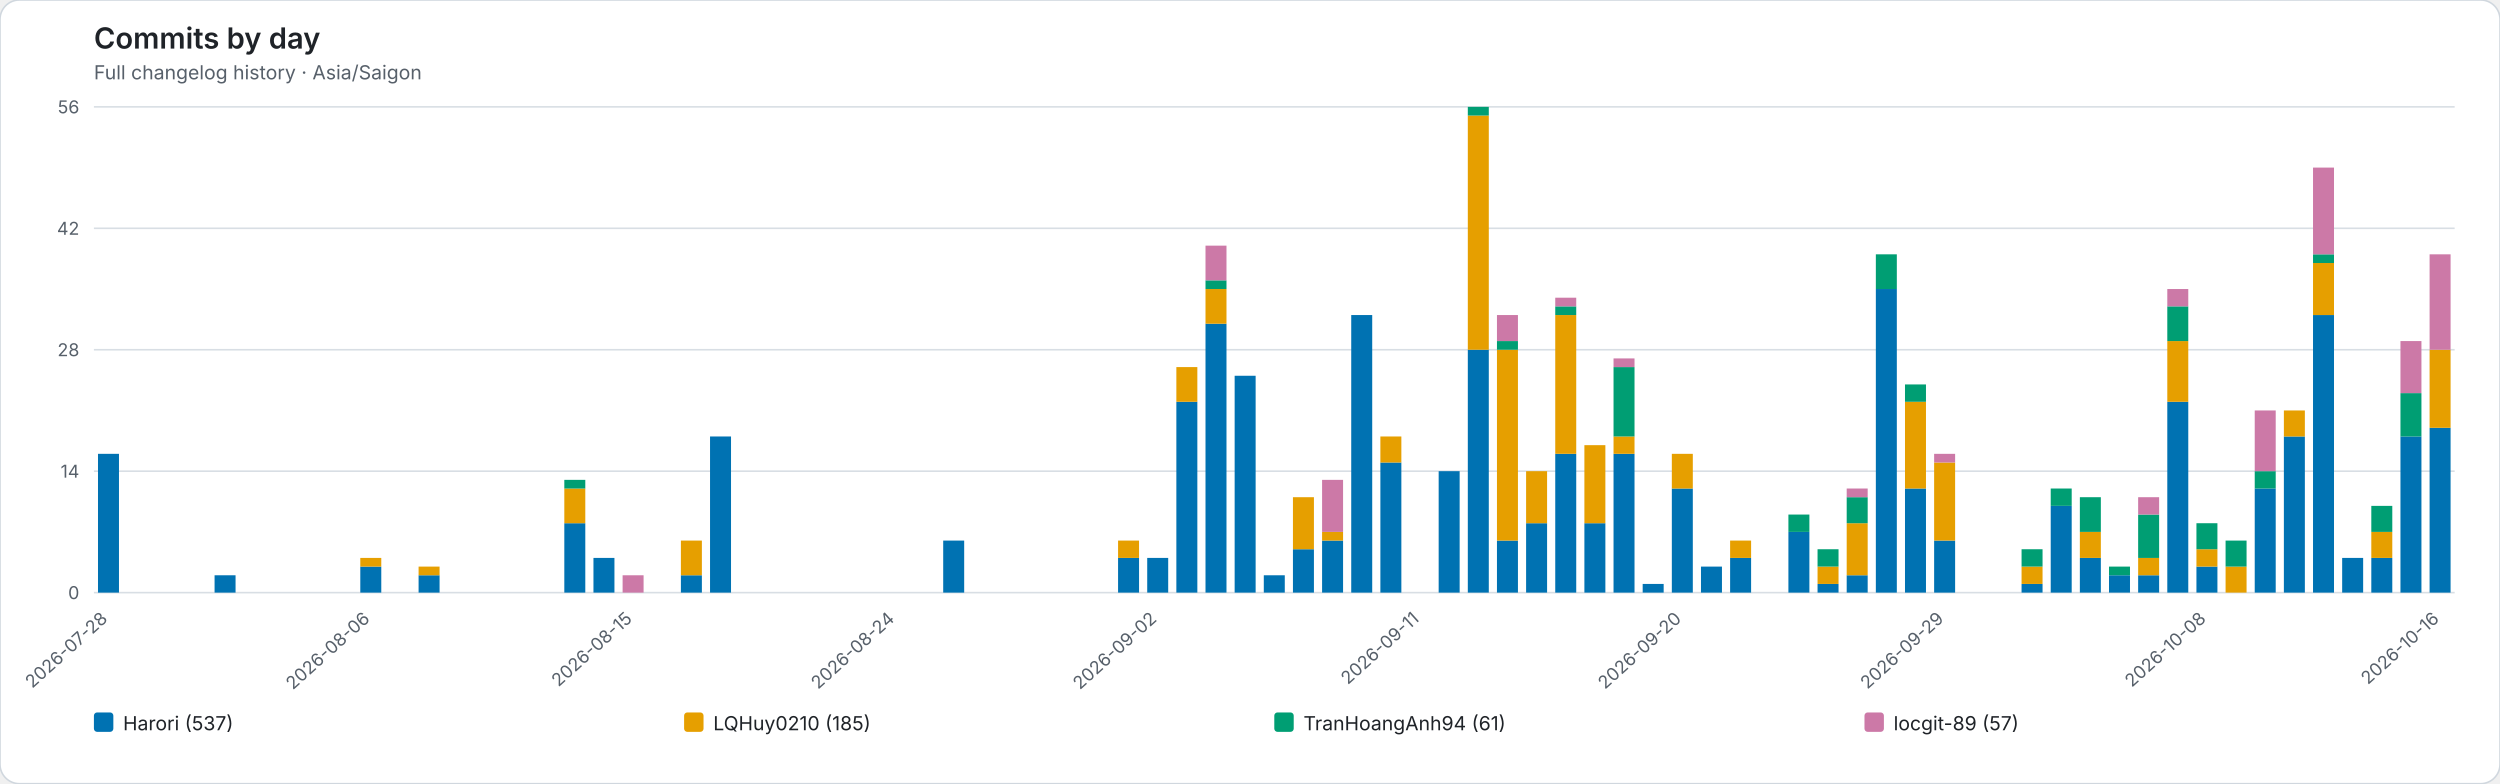
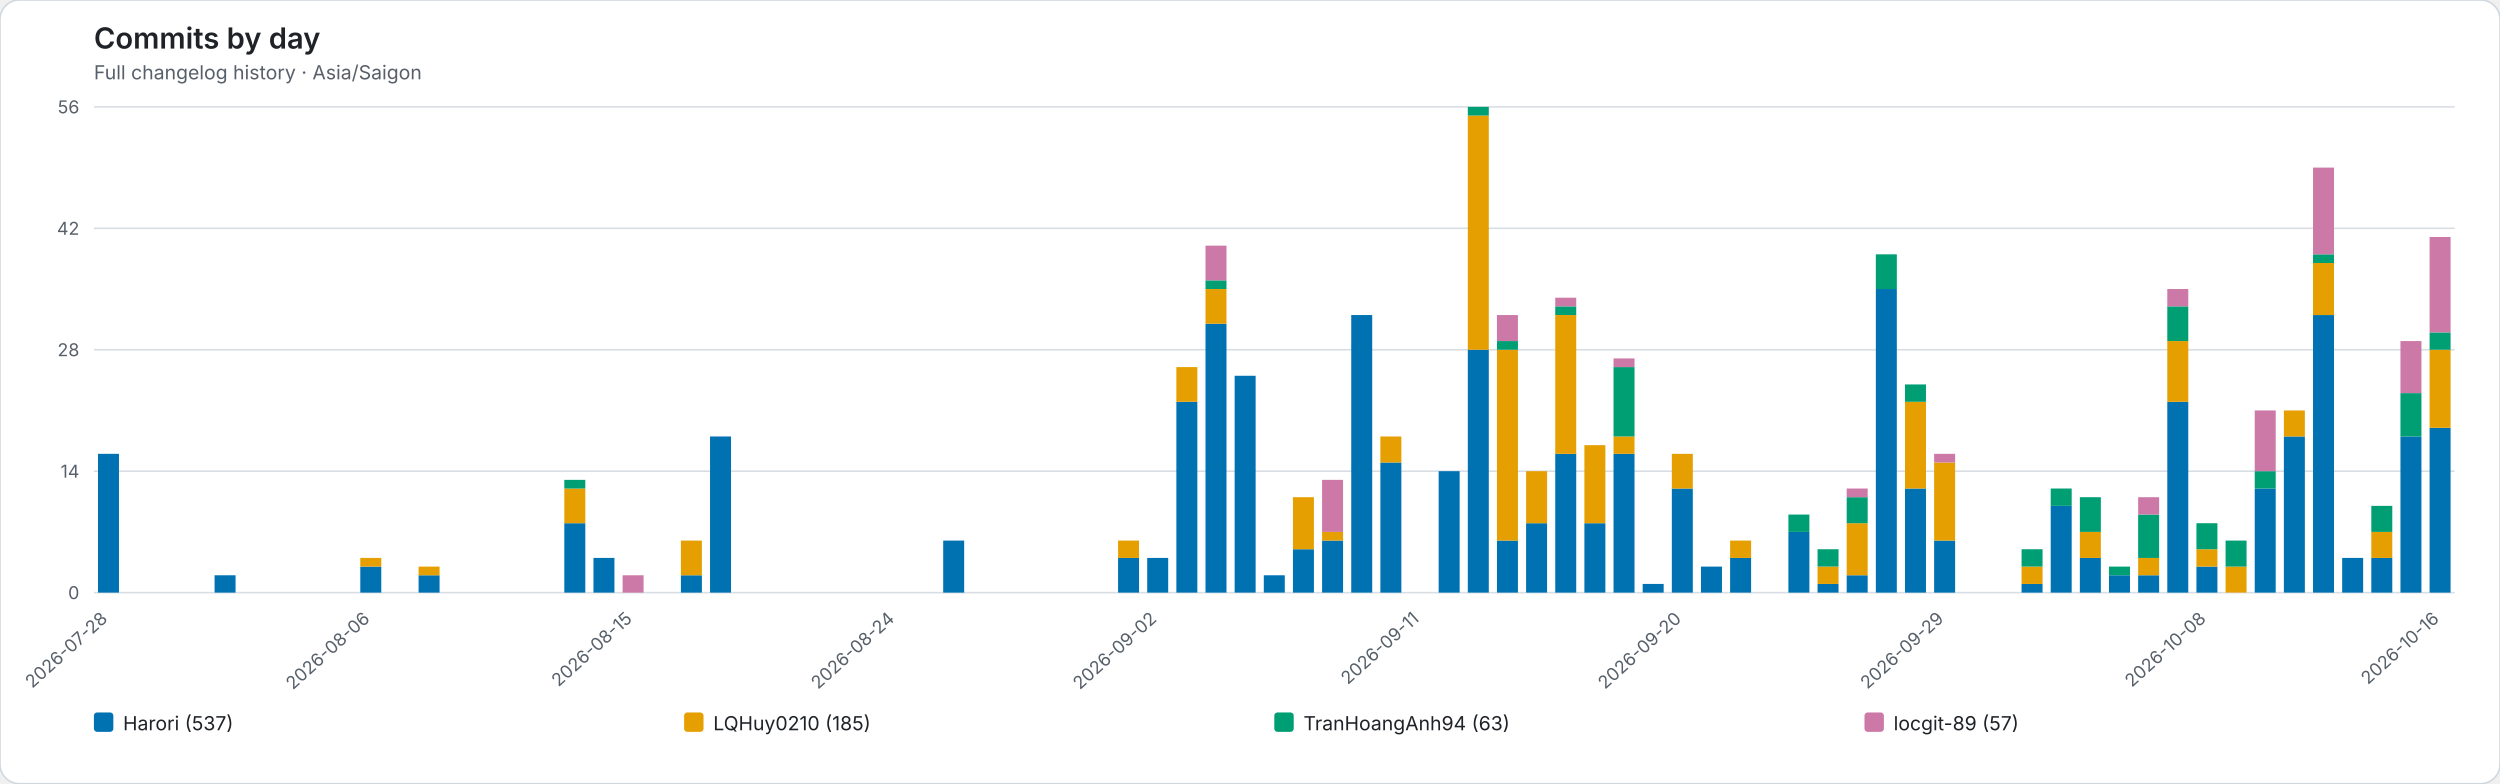
<svg xmlns="http://www.w3.org/2000/svg" role="img" viewBox="0 0 1544 484">
  <rect width="1544" height="484" rx="12" fill="#ffffff" stroke="#d0d7de" />
  <style>text{font-family:system-ui,-apple-system,BlinkMacSystemFont,"Segoe UI",sans-serif}.axis{fill:#57606a;font-size:11px}.heading{fill:#1f2328;font-size:18px;font-weight:600}.subheading{fill:#57606a;font-size:12px}.grid{stroke:#d8dee4;stroke-width:1}.legend{fill:#1f2328;font-size:12px}</style>
  <text class="heading" x="58" y="30">Commits by day</text>
  <text class="subheading" x="58" y="49">Full changelog history · Asia/Saigon</text>
  <line class="grid" x1="58" y1="366.00" x2="1516" y2="366.00" />
  <text class="axis" x="49" y="370.00" text-anchor="end">0</text>
  <line class="grid" x1="58" y1="291.00" x2="1516" y2="291.00" />
  <text class="axis" x="49" y="295.00" text-anchor="end">14</text>
  <line class="grid" x1="58" y1="216.00" x2="1516" y2="216.00" />
  <text class="axis" x="49" y="220.00" text-anchor="end">28</text>
  <line class="grid" x1="58" y1="141.00" x2="1516" y2="141.00" />
  <text class="axis" x="49" y="145.00" text-anchor="end">42</text>
  <line class="grid" x1="58" y1="66.00" x2="1516" y2="66.00" />
  <text class="axis" x="49" y="70.00" text-anchor="end">56</text>
  <g data-date="2026-07-28">
    <rect x="60.52" y="280.29" width="12.96" height="85.71" fill="#0072B2" />
  </g>
  <text class="axis" x="67.00" y="383" text-anchor="end" transform="rotate(-42 67.00 383)">2026-07-28</text>
  <g data-date="2026-07-29">
  </g>
  <g data-date="2026-07-30">
  </g>
  <g data-date="2026-07-31">
  </g>
  <g data-date="2026-08-01">
    <rect x="132.52" y="355.29" width="12.96" height="10.71" fill="#0072B2" />
  </g>
  <g data-date="2026-08-02">
  </g>
  <g data-date="2026-08-03">
  </g>
  <g data-date="2026-08-04">
  </g>
  <g data-date="2026-08-05">
  </g>
  <g data-date="2026-08-06">
    <rect x="222.52" y="349.93" width="12.96" height="16.07" fill="#0072B2" />
    <rect x="222.52" y="344.57" width="12.96" height="5.36" fill="#E69F00" />
  </g>
  <text class="axis" x="229.00" y="383" text-anchor="end" transform="rotate(-42 229.00 383)">2026-08-06</text>
  <g data-date="2026-08-07">
  </g>
  <g data-date="2026-08-08">
    <rect x="258.52" y="355.29" width="12.96" height="10.71" fill="#0072B2" />
    <rect x="258.52" y="349.93" width="12.96" height="5.36" fill="#E69F00" />
  </g>
  <g data-date="2026-08-09">
  </g>
  <g data-date="2026-08-10">
  </g>
  <g data-date="2026-08-11">
  </g>
  <g data-date="2026-08-12">
  </g>
  <g data-date="2026-08-13">
    <rect x="348.52" y="323.14" width="12.96" height="42.86" fill="#0072B2" />
    <rect x="348.52" y="301.71" width="12.96" height="21.43" fill="#E69F00" />
    <rect x="348.52" y="296.36" width="12.96" height="5.36" fill="#009E73" />
  </g>
  <g data-date="2026-08-14">
    <rect x="366.52" y="344.57" width="12.96" height="21.43" fill="#0072B2" />
  </g>
  <g data-date="2026-08-15">
    <rect x="384.52" y="355.29" width="12.96" height="10.71" fill="#CC79A7" />
  </g>
  <text class="axis" x="391.00" y="383" text-anchor="end" transform="rotate(-42 391.00 383)">2026-08-15</text>
  <g data-date="2026-08-16">
  </g>
  <g data-date="2026-08-17">
    <rect x="420.52" y="355.29" width="12.96" height="10.71" fill="#0072B2" />
    <rect x="420.52" y="333.86" width="12.96" height="21.43" fill="#E69F00" />
  </g>
  <g data-date="2026-08-18">
    <rect x="438.52" y="269.57" width="12.96" height="96.43" fill="#0072B2" />
  </g>
  <g data-date="2026-08-19">
  </g>
  <g data-date="2026-08-20">
  </g>
  <g data-date="2026-08-21">
  </g>
  <g data-date="2026-08-22">
  </g>
  <g data-date="2026-08-23">
  </g>
  <g data-date="2026-08-24">
  </g>
  <text class="axis" x="553.00" y="383" text-anchor="end" transform="rotate(-42 553.00 383)">2026-08-24</text>
  <g data-date="2026-08-25">
  </g>
  <g data-date="2026-08-26">
    <rect x="582.52" y="333.86" width="12.96" height="32.14" fill="#0072B2" />
  </g>
  <g data-date="2026-08-27">
  </g>
  <g data-date="2026-08-28">
  </g>
  <g data-date="2026-08-29">
  </g>
  <g data-date="2026-08-30">
  </g>
  <g data-date="2026-08-31">
  </g>
  <g data-date="2026-09-01">
    <rect x="690.52" y="344.57" width="12.96" height="21.43" fill="#0072B2" />
    <rect x="690.52" y="333.86" width="12.96" height="10.71" fill="#E69F00" />
  </g>
  <g data-date="2026-09-02">
    <rect x="708.52" y="344.57" width="12.96" height="21.43" fill="#0072B2" />
  </g>
  <text class="axis" x="715.00" y="383" text-anchor="end" transform="rotate(-42 715.00 383)">2026-09-02</text>
  <g data-date="2026-09-03">
    <rect x="726.52" y="248.14" width="12.96" height="117.86" fill="#0072B2" />
    <rect x="726.52" y="226.71" width="12.96" height="21.43" fill="#E69F00" />
  </g>
  <g data-date="2026-09-04">
    <rect x="744.52" y="199.93" width="12.96" height="166.07" fill="#0072B2" />
    <rect x="744.52" y="178.50" width="12.96" height="21.43" fill="#E69F00" />
    <rect x="744.52" y="173.14" width="12.96" height="5.36" fill="#009E73" />
    <rect x="744.52" y="151.71" width="12.96" height="21.43" fill="#CC79A7" />
  </g>
  <g data-date="2026-09-05">
    <rect x="762.52" y="232.07" width="12.96" height="133.93" fill="#0072B2" />
  </g>
  <g data-date="2026-09-06">
    <rect x="780.52" y="355.29" width="12.96" height="10.71" fill="#0072B2" />
  </g>
  <g data-date="2026-09-07">
    <rect x="798.52" y="339.21" width="12.96" height="26.79" fill="#0072B2" />
    <rect x="798.52" y="307.07" width="12.96" height="32.14" fill="#E69F00" />
  </g>
  <g data-date="2026-09-08">
    <rect x="816.52" y="333.86" width="12.96" height="32.14" fill="#0072B2" />
    <rect x="816.52" y="328.50" width="12.96" height="5.36" fill="#E69F00" />
    <rect x="816.52" y="296.36" width="12.96" height="32.14" fill="#CC79A7" />
  </g>
  <g data-date="2026-09-09">
    <rect x="834.52" y="194.57" width="12.96" height="171.43" fill="#0072B2" />
  </g>
  <g data-date="2026-09-10">
    <rect x="852.52" y="285.64" width="12.96" height="80.36" fill="#0072B2" />
    <rect x="852.52" y="269.57" width="12.96" height="16.07" fill="#E69F00" />
  </g>
  <g data-date="2026-09-11">
  </g>
  <text class="axis" x="877.00" y="383" text-anchor="end" transform="rotate(-42 877.00 383)">2026-09-11</text>
  <g data-date="2026-09-12">
    <rect x="888.52" y="291.00" width="12.96" height="75.00" fill="#0072B2" />
  </g>
  <g data-date="2026-09-13">
    <rect x="906.52" y="216.00" width="12.96" height="150.00" fill="#0072B2" />
    <rect x="906.52" y="71.36" width="12.96" height="144.64" fill="#E69F00" />
    <rect x="906.52" y="66.00" width="12.96" height="5.36" fill="#009E73" />
  </g>
  <g data-date="2026-09-14">
    <rect x="924.52" y="333.86" width="12.96" height="32.14" fill="#0072B2" />
    <rect x="924.52" y="216.00" width="12.96" height="117.86" fill="#E69F00" />
    <rect x="924.52" y="210.64" width="12.96" height="5.36" fill="#009E73" />
    <rect x="924.52" y="194.57" width="12.96" height="16.07" fill="#CC79A7" />
  </g>
  <g data-date="2026-09-15">
    <rect x="942.52" y="323.14" width="12.96" height="42.86" fill="#0072B2" />
    <rect x="942.52" y="291.00" width="12.96" height="32.14" fill="#E69F00" />
  </g>
  <g data-date="2026-09-16">
    <rect x="960.52" y="280.29" width="12.96" height="85.71" fill="#0072B2" />
    <rect x="960.52" y="194.57" width="12.96" height="85.71" fill="#E69F00" />
    <rect x="960.52" y="189.21" width="12.96" height="5.36" fill="#009E73" />
    <rect x="960.52" y="183.86" width="12.96" height="5.36" fill="#CC79A7" />
  </g>
  <g data-date="2026-09-17">
    <rect x="978.52" y="323.14" width="12.96" height="42.86" fill="#0072B2" />
    <rect x="978.52" y="274.93" width="12.96" height="48.21" fill="#E69F00" />
  </g>
  <g data-date="2026-09-18">
    <rect x="996.52" y="280.29" width="12.96" height="85.71" fill="#0072B2" />
    <rect x="996.52" y="269.57" width="12.96" height="10.71" fill="#E69F00" />
    <rect x="996.52" y="226.71" width="12.96" height="42.86" fill="#009E73" />
    <rect x="996.52" y="221.36" width="12.96" height="5.36" fill="#CC79A7" />
  </g>
  <g data-date="2026-09-19">
    <rect x="1014.52" y="360.64" width="12.96" height="5.36" fill="#0072B2" />
  </g>
  <g data-date="2026-09-20">
    <rect x="1032.52" y="301.71" width="12.96" height="64.29" fill="#0072B2" />
    <rect x="1032.52" y="280.29" width="12.96" height="21.43" fill="#E69F00" />
  </g>
  <text class="axis" x="1039.00" y="383" text-anchor="end" transform="rotate(-42 1039.00 383)">2026-09-20</text>
  <g data-date="2026-09-21">
    <rect x="1050.52" y="349.93" width="12.96" height="16.07" fill="#0072B2" />
  </g>
  <g data-date="2026-09-22">
    <rect x="1068.52" y="344.57" width="12.96" height="21.43" fill="#0072B2" />
    <rect x="1068.52" y="333.86" width="12.96" height="10.71" fill="#E69F00" />
  </g>
  <g data-date="2026-09-23">
  </g>
  <g data-date="2026-09-24">
    <rect x="1104.52" y="328.50" width="12.96" height="37.50" fill="#0072B2" />
    <rect x="1104.52" y="317.79" width="12.96" height="10.71" fill="#009E73" />
  </g>
  <g data-date="2026-09-25">
    <rect x="1122.52" y="360.64" width="12.96" height="5.36" fill="#0072B2" />
    <rect x="1122.52" y="349.93" width="12.96" height="10.71" fill="#E69F00" />
    <rect x="1122.52" y="339.21" width="12.96" height="10.71" fill="#009E73" />
  </g>
  <g data-date="2026-09-26">
    <rect x="1140.52" y="355.29" width="12.96" height="10.71" fill="#0072B2" />
    <rect x="1140.52" y="323.14" width="12.96" height="32.14" fill="#E69F00" />
    <rect x="1140.52" y="307.07" width="12.96" height="16.07" fill="#009E73" />
    <rect x="1140.52" y="301.71" width="12.96" height="5.36" fill="#CC79A7" />
  </g>
  <g data-date="2026-09-27">
    <rect x="1158.52" y="178.50" width="12.96" height="187.50" fill="#0072B2" />
    <rect x="1158.52" y="157.07" width="12.96" height="21.43" fill="#009E73" />
  </g>
  <g data-date="2026-09-28">
    <rect x="1176.52" y="301.71" width="12.96" height="64.29" fill="#0072B2" />
    <rect x="1176.52" y="248.14" width="12.96" height="53.57" fill="#E69F00" />
    <rect x="1176.52" y="237.43" width="12.96" height="10.71" fill="#009E73" />
  </g>
  <g data-date="2026-09-29">
    <rect x="1194.52" y="333.86" width="12.96" height="32.14" fill="#0072B2" />
    <rect x="1194.52" y="285.64" width="12.96" height="48.21" fill="#E69F00" />
    <rect x="1194.52" y="280.29" width="12.96" height="5.36" fill="#CC79A7" />
  </g>
  <text class="axis" x="1201.00" y="383" text-anchor="end" transform="rotate(-42 1201.00 383)">2026-09-29</text>
  <g data-date="2026-09-30">
  </g>
  <g data-date="2026-10-01">
  </g>
  <g data-date="2026-10-02">
    <rect x="1248.52" y="360.64" width="12.96" height="5.36" fill="#0072B2" />
    <rect x="1248.52" y="349.93" width="12.96" height="10.71" fill="#E69F00" />
    <rect x="1248.52" y="339.21" width="12.96" height="10.71" fill="#009E73" />
  </g>
  <g data-date="2026-10-03">
    <rect x="1266.52" y="312.43" width="12.96" height="53.57" fill="#0072B2" />
    <rect x="1266.52" y="301.71" width="12.96" height="10.71" fill="#009E73" />
  </g>
  <g data-date="2026-10-04">
    <rect x="1284.52" y="344.57" width="12.96" height="21.43" fill="#0072B2" />
    <rect x="1284.52" y="328.50" width="12.96" height="16.07" fill="#E69F00" />
    <rect x="1284.52" y="307.07" width="12.96" height="21.43" fill="#009E73" />
  </g>
  <g data-date="2026-10-05">
    <rect x="1302.52" y="355.29" width="12.96" height="10.71" fill="#0072B2" />
    <rect x="1302.52" y="349.93" width="12.96" height="5.36" fill="#009E73" />
  </g>
  <g data-date="2026-10-06">
    <rect x="1320.52" y="355.29" width="12.96" height="10.71" fill="#0072B2" />
    <rect x="1320.52" y="344.57" width="12.96" height="10.71" fill="#E69F00" />
    <rect x="1320.52" y="317.79" width="12.96" height="26.79" fill="#009E73" />
    <rect x="1320.52" y="307.07" width="12.96" height="10.71" fill="#CC79A7" />
  </g>
  <g data-date="2026-10-07">
    <rect x="1338.52" y="248.14" width="12.96" height="117.86" fill="#0072B2" />
    <rect x="1338.52" y="210.64" width="12.96" height="37.50" fill="#E69F00" />
    <rect x="1338.52" y="189.21" width="12.96" height="21.43" fill="#009E73" />
    <rect x="1338.52" y="178.50" width="12.96" height="10.71" fill="#CC79A7" />
  </g>
  <g data-date="2026-10-08">
    <rect x="1356.52" y="349.93" width="12.96" height="16.07" fill="#0072B2" />
    <rect x="1356.52" y="339.21" width="12.96" height="10.71" fill="#E69F00" />
    <rect x="1356.52" y="323.14" width="12.96" height="16.07" fill="#009E73" />
  </g>
  <text class="axis" x="1363.00" y="383" text-anchor="end" transform="rotate(-42 1363.00 383)">2026-10-08</text>
  <g data-date="2026-10-09">
    <rect x="1374.52" y="349.93" width="12.96" height="16.07" fill="#E69F00" />
    <rect x="1374.52" y="333.86" width="12.96" height="16.07" fill="#009E73" />
  </g>
  <g data-date="2026-10-10">
    <rect x="1392.52" y="301.71" width="12.96" height="64.29" fill="#0072B2" />
    <rect x="1392.52" y="291.00" width="12.96" height="10.71" fill="#009E73" />
    <rect x="1392.52" y="253.50" width="12.96" height="37.50" fill="#CC79A7" />
  </g>
  <g data-date="2026-10-11">
    <rect x="1410.52" y="269.57" width="12.96" height="96.43" fill="#0072B2" />
    <rect x="1410.52" y="253.50" width="12.96" height="16.07" fill="#E69F00" />
  </g>
  <g data-date="2026-10-12">
    <rect x="1428.52" y="194.57" width="12.96" height="171.43" fill="#0072B2" />
    <rect x="1428.52" y="162.43" width="12.96" height="32.14" fill="#E69F00" />
    <rect x="1428.52" y="157.07" width="12.96" height="5.36" fill="#009E73" />
    <rect x="1428.52" y="103.50" width="12.96" height="53.57" fill="#CC79A7" />
  </g>
  <g data-date="2026-10-13">
    <rect x="1446.52" y="344.57" width="12.96" height="21.43" fill="#0072B2" />
  </g>
  <g data-date="2026-10-14">
    <rect x="1464.52" y="344.57" width="12.96" height="21.43" fill="#0072B2" />
    <rect x="1464.52" y="328.50" width="12.96" height="16.07" fill="#E69F00" />
    <rect x="1464.52" y="312.43" width="12.96" height="16.07" fill="#009E73" />
  </g>
  <g data-date="2026-10-15">
    <rect x="1482.52" y="269.57" width="12.96" height="96.43" fill="#0072B2" />
    <rect x="1482.52" y="242.79" width="12.96" height="26.79" fill="#009E73" />
    <rect x="1482.52" y="210.64" width="12.96" height="32.14" fill="#CC79A7" />
  </g>
  <g data-date="2026-10-16">
    <rect x="1500.52" y="264.21" width="12.96" height="101.79" fill="#0072B2" />
    <rect x="1500.52" y="216.00" width="12.96" height="48.21" fill="#E69F00" />
-     <rect x="1500.52" y="157.07" width="12.96" height="58.93" fill="#CC79A7" />
+     <rect x="1500.52" y="205.29" width="12.96" height="10.71" fill="#009E73" />
+     <rect x="1500.52" y="146.36" width="12.96" height="58.93" fill="#CC79A7" />
  </g>
  <text class="axis" x="1507.00" y="383" text-anchor="end" transform="rotate(-42 1507.00 383)">2026-10-16</text>
  <rect x="58.00" y="440" width="12" height="12" rx="2" fill="#0072B2" />
  <text class="legend" x="76.00" y="451">Harori (537)</text>
  <rect x="422.50" y="440" width="12" height="12" rx="2" fill="#E69F00" />
  <text class="legend" x="440.50" y="451">LQHuy0210 (185)</text>
  <rect x="787.00" y="440" width="12" height="12" rx="2" fill="#009E73" />
-   <text class="legend" x="805.00" y="451">TranHoangAnh94 (61)</text>
+   <text class="legend" x="805.00" y="451">TranHoangAnh94 (63)</text>
  <rect x="1151.50" y="440" width="12" height="12" rx="2" fill="#CC79A7" />
  <text class="legend" x="1169.50" y="451">locgit-89 (57)</text>
</svg>
